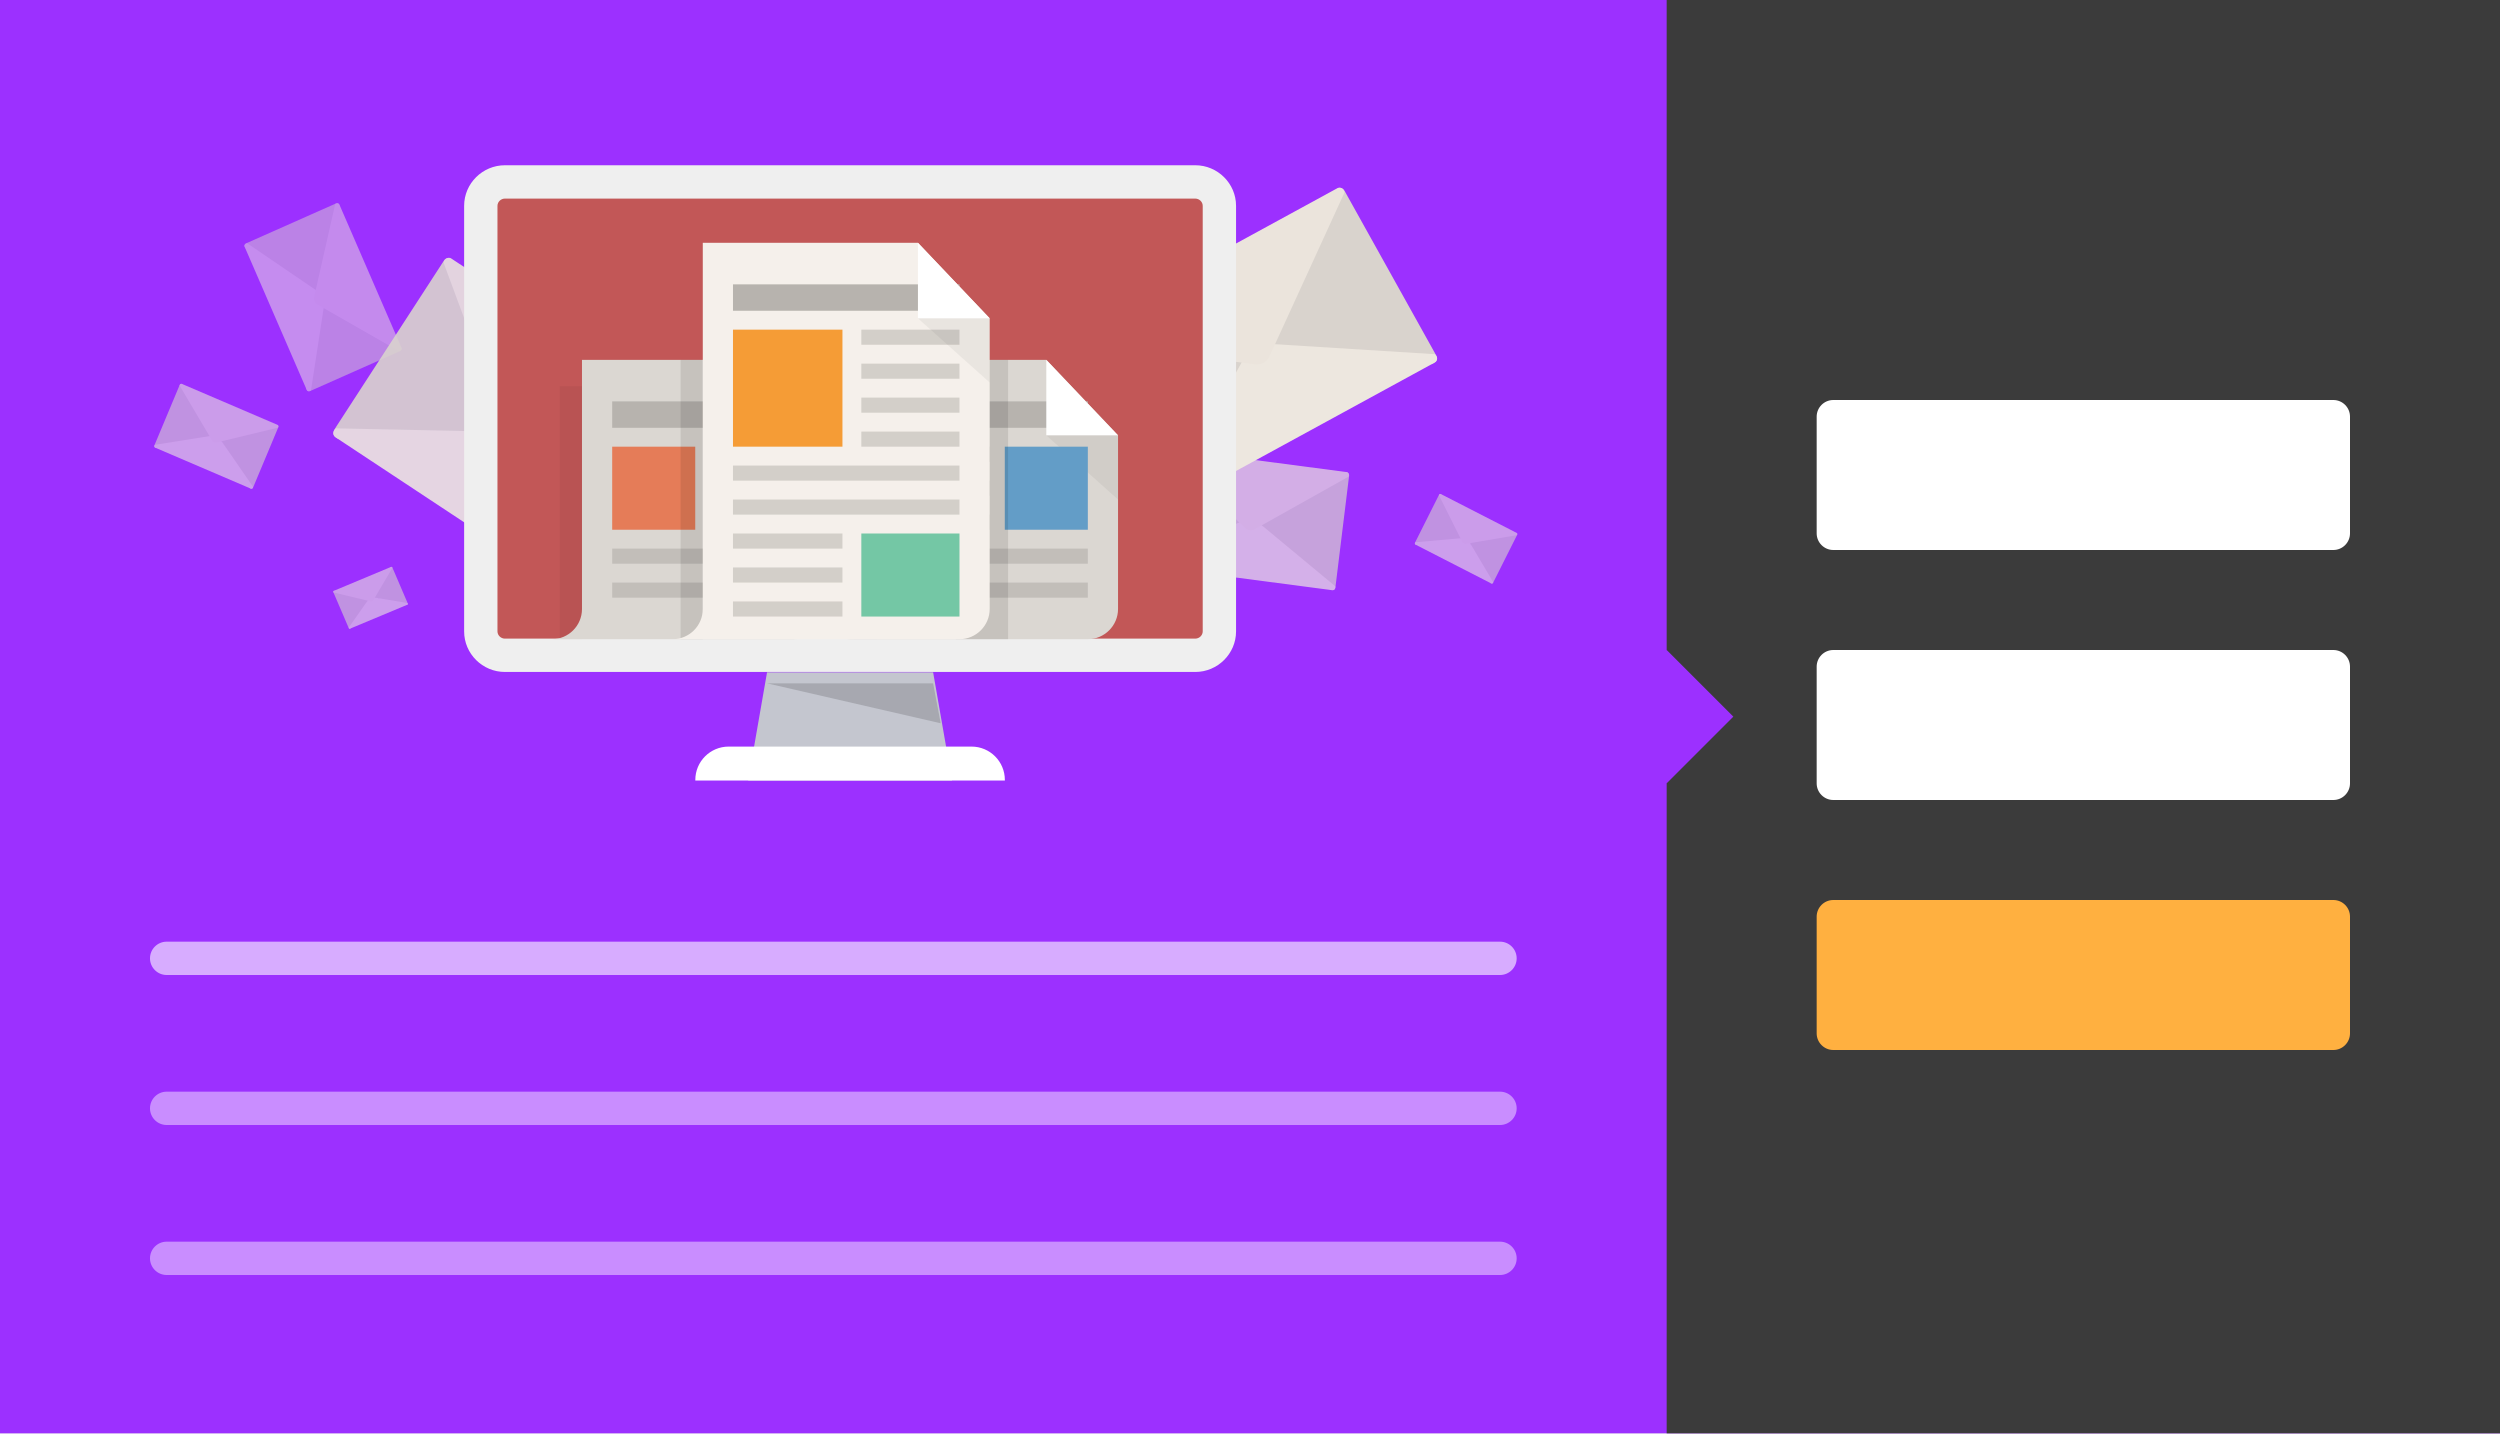
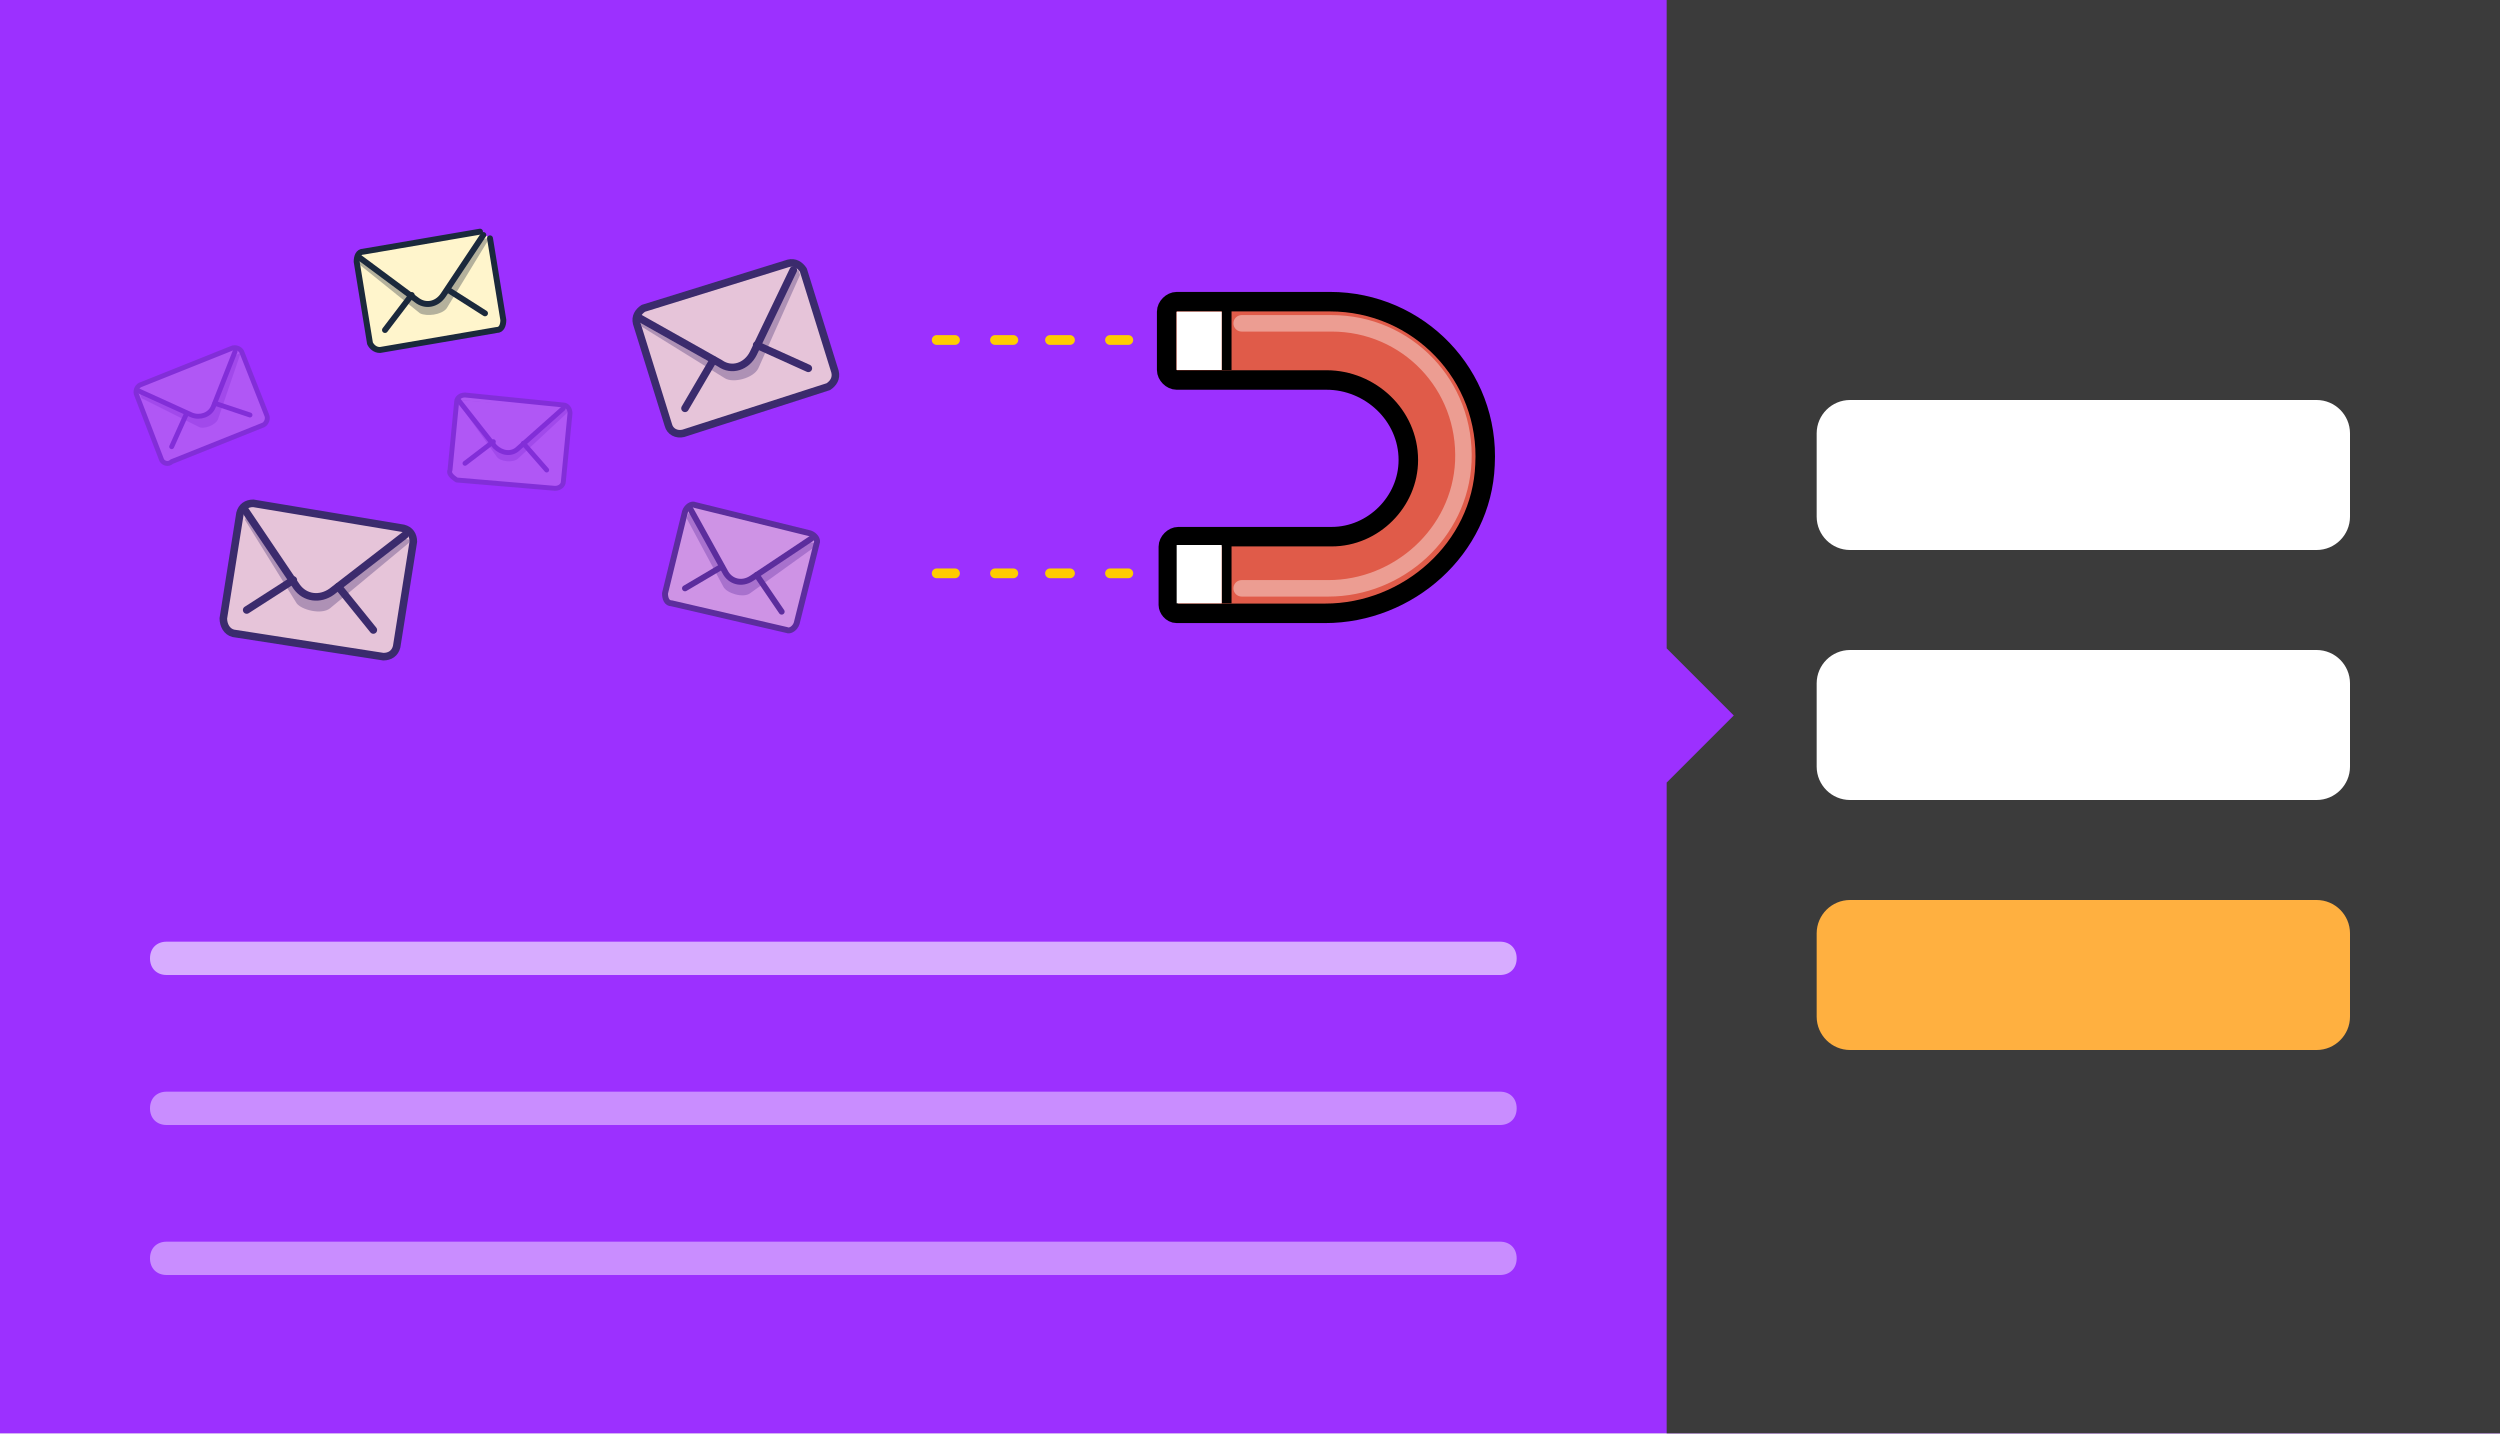
- <svg xmlns="http://www.w3.org/2000/svg" version="1.1" x="0px" y="0px" width="150px" height="86px" viewBox="0 0 150 86" enable-background="new 0 0 150 86" xml:space="preserve">
-   <g id="Layer_1">
-     <rect fill="#9C30FF" width="150" height="86" />
-     <path opacity="0.6" fill="#FFFFFF" d="M90,58.5H10c-0.552,0-1-0.448-1-1v0c0-0.552,0.448-1,1-1h80c0.552,0,1,0.448,1,1v0   C91,58.052,90.552,58.5,90,58.5z" />
-     <path opacity="0.45" fill="#FFFFFF" d="M90,67.5H10c-0.552,0-1-0.448-1-1l0,0c0-0.552,0.448-1,1-1h80c0.552,0,1,0.448,1,1l0,0   C91,67.052,90.552,67.5,90,67.5z" />
-     <path opacity="0.45" fill="#FFFFFF" d="M90,76.5H10c-0.552,0-1-0.448-1-1l0,0c0-0.552,0.448-1,1-1h80c0.552,0,1,0.448,1,1l0,0   C91,76.052,90.552,76.5,90,76.5z" />
+ <svg xmlns="http://www.w3.org/2000/svg" version="1.1" id="Layer_1" x="0px" y="0px" viewBox="-320 264 150 86" style="enable-background:new -320 264 150 86;" xml:space="preserve">
+   <style type="text/css">
+ 	.st0{fill:#9C30FF;}
+ 	.st1{opacity:0.6;fill:#FFFFFF;enable-background:new    ;}
+ 	.st2{opacity:0.45;fill:#FFFFFF;enable-background:new    ;}
+ 	.st3{fill:#EFEFEF;}
+ 	.st4{opacity:0.75;}
+ 	.st5{fill:#FFF5CC;stroke:#1B293C;stroke-width:0.454;stroke-linecap:round;stroke-linejoin:round;stroke-miterlimit:10;}
+ 	.st6{opacity:0.35;fill:#293342;enable-background:new    ;}
+ 	.st7{fill:none;stroke:#1B293C;stroke-width:0.454;stroke-linecap:round;stroke-linejoin:round;stroke-miterlimit:10;}
+ 	.st8{opacity:0.5;}
+ 	.st9{fill:#FFF5CC;stroke:#1B293C;stroke-width:0.356;stroke-linecap:round;stroke-linejoin:round;stroke-miterlimit:10;}
+ 	.st10{fill:none;stroke:#1B293C;stroke-width:0.356;stroke-linecap:round;stroke-linejoin:round;stroke-miterlimit:10;}
+ 	.st11{opacity:0.2;}
+ 	.st12{fill:#FFF5CC;stroke:#1B293C;stroke-width:0.295;stroke-linecap:round;stroke-linejoin:round;stroke-miterlimit:10;}
+ 	.st13{fill:none;stroke:#1B293C;stroke-width:0.295;stroke-linecap:round;stroke-linejoin:round;stroke-miterlimit:10;}
+ 	.st14{fill:#E05B49;stroke:#000000;stroke-width:1.17;stroke-linecap:round;stroke-linejoin:round;stroke-miterlimit:10;}
+ 	.st15{fill:none;stroke:#000000;stroke-width:0.585;stroke-linejoin:round;stroke-miterlimit:10;}
+ 	.st16{fill:none;stroke:#FFCC01;stroke-width:0.585;stroke-linecap:round;stroke-linejoin:round;stroke-miterlimit:10;}
+ 	.st17{fill:#FFFFFF;}
+ 	.st18{fill:none;stroke:#EC9D92;stroke-width:0.989;stroke-linecap:round;stroke-linejoin:round;stroke-miterlimit:10;}
+ 	.st19{fill:#3B3B3B;}
+ 	.st20{fill:#FFB040;}
+ 	.st21{display:none;}
+ </style>
+   <g id="Layer_1_1_">
+     <rect x="-320" y="264" class="st0" width="150" height="86" />
+     <path class="st1" d="M-230,322.5h-80c-0.6,0-1-0.4-1-1l0,0c0-0.6,0.4-1,1-1h80c0.6,0,1,0.4,1,1l0,0   C-229,322.1-229.4,322.5-230,322.5z" />
+     <path class="st2" d="M-230,331.5h-80c-0.6,0-1-0.4-1-1l0,0c0-0.6,0.4-1,1-1h80c0.6,0,1,0.4,1,1l0,0   C-229,331.1-229.4,331.5-230,331.5z" />
+     <path class="st2" d="M-230,340.5h-80c-0.6,0-1-0.4-1-1l0,0c0-0.6,0.4-1,1-1h80c0.6,0,1,0.4,1,1l0,0   C-229,340.1-229.4,340.5-230,340.5z" />
    <g>
      <g>
-         <polygon fill="#C4C6CF" points="57.121,46.833 44.89,46.833 46.022,40.34 55.988,40.34    " />
-         <path fill="#FFFFFF" d="M60.292,46.833H41.719v-0.038c0-1.105,0.896-2,2-2h14.572c1.105,0,2,0.896,2,2V46.833z" />
-       </g>
-       <g opacity="0.7">
-         <path fill="#D9D3CD" d="M80.764,28.344l-0.437,0.127c-0.109,0.021-0.215,0.065-0.31,0.129l-4.932,2.404l4.76,4.396     c0.218,0.029,0.264-0.032,0.294-0.276l0.808-6.584C80.961,28.422,80.87,28.324,80.764,28.344z" />
-         <path fill="#D9D3CD" d="M70.186,26.953l0.393,0.236c0.101,0.049,0.192,0.118,0.269,0.205l4.334,3.622l-5.81,3.006     c-0.218-0.029-0.248-0.099-0.218-0.343l0.808-6.584C69.977,26.978,70.089,26.906,70.186,26.953z" />
-         <path fill="#EDE7DF" d="M69.17,33.736l5.917-2.732l5.027,4.171c0.039,0.125-0.056,0.253-0.175,0.237l-10.656-1.401     C69.163,33.995,69.103,33.846,69.17,33.736z" />
-         <path fill="#EBE4DC" d="M80.908,28.6l-5.623,3.153c-0.192,0.107-0.421,0.078-0.581-0.075l-4.724-4.515     c-0.039-0.124,0.056-0.253,0.175-0.237l10.641,1.399C80.915,28.341,80.976,28.489,80.908,28.6z" />
-       </g>
-       <g opacity="0.5">
-         <path fill="#D9D3CD" d="M24.061,20.847l-0.291-0.27c-0.065-0.072-0.145-0.132-0.236-0.174l-4.009-2.611l-1.154,5.53     c0.076,0.176,0.142,0.183,0.338,0.096l5.286-2.347C24.091,21.029,24.123,20.917,24.061,20.847z" />
-         <path fill="#D9D3CD" d="M20.359,12.313l0,0.399c0.009,0.097-0.002,0.197-0.033,0.293l-0.766,4.865l-4.853-2.997     c-0.076-0.176-0.037-0.23,0.159-0.317l5.286-2.347C20.246,12.167,20.35,12.219,20.359,12.313z" />
-         <path fill="#EDE7DF" d="M14.831,14.594l4.696,3.2l-0.866,5.629c-0.076,0.085-0.214,0.072-0.256-0.025l-3.73-8.598     C14.634,14.705,14.718,14.593,14.831,14.594z" />
-         <path fill="#EBE4DC" d="M23.934,21.069l-4.879-2.791c-0.166-0.095-0.247-0.28-0.204-0.469l1.258-5.557     c0.076-0.085,0.214-0.072,0.256,0.025l3.724,8.585C24.131,20.959,24.047,21.071,23.934,21.069z" />
-       </g>
-       <g opacity="0.6">
-         <path fill="#D9D3CD" d="M90.977,31.976l-0.216-0.013c-0.052-0.008-0.107-0.005-0.16,0.008l-2.593,0.288l1.428,2.73     c0.093,0.048,0.123,0.028,0.176-0.076l1.415-2.819C91.053,32.042,91.028,31.983,90.977,31.976z" />
-         <path fill="#D9D3CD" d="M86.463,29.661l0.138,0.168c0.037,0.038,0.067,0.084,0.088,0.135l1.362,2.315l-3.082,0.417     c-0.093-0.048-0.095-0.084-0.043-0.188l1.415-2.819C86.366,29.639,86.427,29.625,86.463,29.661z" />
-         <path fill="#EDE7DF" d="M84.924,32.536l3.087-0.277l1.584,2.672c-0.002,0.062-0.065,0.104-0.116,0.078l-4.548-2.331     C84.879,32.651,84.876,32.575,84.924,32.536z" />
-         <path fill="#EBE4DC" d="M91.001,32.113l-3.022,0.513c-0.103,0.017-0.201-0.033-0.248-0.127l-1.393-2.777     c0.002-0.062,0.065-0.104,0.116-0.078l4.541,2.328C91.046,31.998,91.049,32.074,91.001,32.113z" />
-       </g>
-       <g opacity="0.6">
-         <path fill="#D9D3CD" d="M23.454,34.025l-0.109,0.114c-0.029,0.025-0.053,0.057-0.07,0.093l-1.058,1.579l2.191,0.487     c0.07-0.029,0.073-0.055,0.04-0.134l-0.905-2.112C23.527,34.014,23.482,34.001,23.454,34.025z" />
-         <path fill="#D9D3CD" d="M20.045,35.451l0.159,0.002c0.039-0.003,0.078,0.002,0.116,0.015l1.928,0.33l-1.216,1.912     c-0.07,0.029-0.091,0.014-0.125-0.065l-0.905-2.112C19.986,35.494,20.007,35.453,20.045,35.451z" />
-         <path fill="#EDE7DF" d="M20.922,37.658l1.296-1.849l2.231,0.374c0.033,0.03,0.027,0.085-0.011,0.101l-3.435,1.436     C20.965,37.737,20.921,37.703,20.922,37.658z" />
-         <path fill="#EBE4DC" d="M23.542,34.076L22.407,36c-0.039,0.066-0.113,0.097-0.187,0.079l-2.201-0.529     c-0.033-0.03-0.027-0.085,0.011-0.101l3.43-1.434C23.499,33.998,23.543,34.031,23.542,34.076z" />
-       </g>
-       <g opacity="0.6">
-         <path fill="#D9D3CD" d="M16.627,25.496l-0.265,0.002c-0.065-0.006-0.13,0.002-0.194,0.023l-3.137,0.569l1.972,3.208     c0.118,0.05,0.153,0.024,0.208-0.108l1.488-3.556C16.724,25.571,16.689,25.502,16.627,25.496z" />
-         <path fill="#D9D3CD" d="M10.927,23.054l0.183,0.194c0.049,0.043,0.089,0.096,0.118,0.157l1.855,2.708L9.36,26.881     c-0.118-0.05-0.123-0.094-0.068-0.226l1.488-3.556C10.806,23.035,10.88,23.013,10.927,23.054z" />
-         <path fill="#EDE7DF" d="M9.292,26.689l3.74-0.598l2.156,3.124c0.002,0.076-0.071,0.133-0.135,0.105l-5.742-2.46     C9.247,26.833,9.237,26.741,9.292,26.689z" />
-         <path fill="#EBE4DC" d="M16.667,25.662l-3.642,0.88c-0.124,0.03-0.248-0.023-0.313-0.134l-1.933-3.269     c-0.002-0.076,0.071-0.133,0.135-0.105l5.733,2.456C16.712,25.518,16.722,25.611,16.667,25.662z" />
-       </g>
-       <g>
-         <path fill="#D9D3CD" d="M80.221,11.347l-0.467,0.604c-0.128,0.137-0.227,0.3-0.293,0.482l-4.309,8.138l10.802,1.252     c0.324-0.177,0.326-0.304,0.126-0.664l-5.417-9.726C80.564,11.259,80.344,11.216,80.221,11.347z" />
-         <path fill="#D9D3CD" d="M64.502,19.926l0.766-0.069c0.185-0.034,0.378-0.03,0.568,0.012l9.459,0.623l-4.904,9.824     c-0.324,0.177-0.434,0.111-0.634-0.249l-5.417-9.726C64.243,20.166,64.324,19.959,64.502,19.926z" />
-         <path fill="#EDE7DF" d="M69.835,30.127l5.32-9.558l10.942,0.683c0.176,0.13,0.174,0.397-0.003,0.494l-15.835,8.642     C70.082,30.485,69.852,30.344,69.835,30.127z" />
-         <path fill="#EBE4DC" d="M80.669,11.551l-4.504,9.838c-0.153,0.335-0.495,0.522-0.863,0.473L64.43,20.414     c-0.176-0.13-0.174-0.397,0.003-0.494l15.812-8.63C80.422,11.193,80.651,11.335,80.669,11.551z" />
-       </g>
-       <g opacity="0.9">
-         <path fill="#D9D3CD" d="M43.045,26.114l-0.803-0.139c-0.193-0.052-0.396-0.064-0.601-0.036l-9.823,0.001l4.214,10.808     c0.329,0.217,0.449,0.156,0.689-0.213l6.463-9.963C43.3,26.394,43.23,26.164,43.045,26.114z" />
-         <path fill="#D9D3CD" d="M27.11,15.581l0.447,0.688c0.124,0.157,0.217,0.341,0.273,0.542l4.136,9.228L20.257,26.32     c-0.329-0.217-0.321-0.353-0.082-0.723l6.463-9.963C26.754,15.456,26.99,15.429,27.11,15.581z" />
-         <path fill="#EDE7DF" d="M20.156,25.701l11.667,0.242l4.82,10.655c-0.035,0.231-0.288,0.363-0.468,0.244L20.122,26.231     C19.942,26.112,19.961,25.826,20.156,25.701z" />
-         <path fill="#EBE4DC" d="M43.076,26.638l-11.522,0.666c-0.393,0.023-0.739-0.206-0.877-0.577l-4.064-10.971     c0.035-0.231,0.288-0.363,0.467-0.244l16.03,10.596C43.291,26.227,43.272,26.514,43.076,26.638z" />
-       </g>
-       <g>
-         <path fill="#C25757" d="M30.296,39.317c-0.799,0-1.448-0.644-1.448-1.434V12.349c0-0.791,0.649-1.435,1.448-1.435h41.419     c0.799,0,1.448,0.644,1.448,1.435v25.535c0,0.79-0.649,1.434-1.448,1.434H30.296z" />
        <g>
-           <path fill="#EFEFEF" d="M71.715,11.915c0.243,0,0.448,0.199,0.448,0.434v25.535c0,0.235-0.205,0.434-0.448,0.434H30.296      c-0.243,0-0.448-0.199-0.448-0.434V12.349c0-0.235,0.205-0.434,0.448-0.434H71.715 M71.715,9.915H30.296      c-1.346,0-2.448,1.095-2.448,2.434v25.535c0,1.339,1.102,2.434,2.448,2.434h41.419c1.346,0,2.448-1.095,2.448-2.434V12.349      C74.163,11.01,73.061,9.915,71.715,9.915L71.715,9.915z" />
+           <path class="st3" d="M-248.3,273.9L-248.3,273.9h-41.4" />
        </g>
      </g>
-       <g>
-         <g opacity="0.05">
-           <rect x="33.589" y="23.177" width="1.331" height="15.175" />
-         </g>
-         <path fill="#DBD7D2" d="M34.919,21.591V36.54c0,1.001-0.811,1.812-1.812,1.812h14.496c0.997,0,1.812-0.815,1.812-1.812V26.121     l-4.303-4.53L34.919,21.591z" />
-         <rect x="42.847" y="26.801" fill="#D3CFC9" width="4.756" height="0.906" />
-         <rect x="36.731" y="26.801" fill="#E57C58" width="4.983" height="4.983" />
-         <rect x="42.847" y="28.839" fill="#D3CFC9" width="4.756" height="0.906" />
-         <rect x="42.847" y="30.878" fill="#D3CFC9" width="4.756" height="0.906" />
-         <rect x="36.731" y="32.916" fill="#C2BEB9" width="10.872" height="0.906" />
-         <rect x="36.731" y="34.954" fill="#C2BEB9" width="10.872" height="0.906" />
-         <rect x="36.731" y="24.083" fill="#B7B3AE" width="10.872" height="1.585" />
-         <polygon fill="#FFFFFF" points="45.112,26.121 49.415,26.121 45.112,21.591    " />
-         <polygon opacity="0.05" points="49.415,26.121 45.112,26.121 49.415,29.972    " />
-       </g>
-       <g>
-         <g opacity="0.05">
-           <rect x="51.255" y="23.177" width="1.331" height="15.175" />
-         </g>
-         <path fill="#DBD7D2" d="M52.586,21.591V36.54c0,1.001-0.811,1.812-1.812,1.812H65.27c0.997,0,1.812-0.815,1.812-1.812V26.121     l-4.303-4.53L52.586,21.591z" />
-         <rect x="54.398" y="26.801" fill="#C2BEB9" width="4.983" height="0.906" />
-         <rect x="54.398" y="28.839" fill="#C2BEB9" width="4.983" height="0.906" />
-         <rect x="54.398" y="30.878" fill="#C2BEB9" width="4.983" height="0.906" />
-         <rect x="54.398" y="32.916" fill="#C2BEB9" width="10.872" height="0.906" />
-         <rect x="54.398" y="34.954" fill="#C2BEB9" width="10.872" height="0.906" />
-         <rect x="54.398" y="24.083" fill="#B7B3AE" width="10.872" height="1.585" />
-         <polygon fill="#FFFFFF" points="62.778,26.121 67.082,26.121 62.778,21.591    " />
-         <polygon opacity="0.05" points="67.082,26.121 62.778,26.121 67.082,29.972    " />
-         <rect x="60.287" y="26.801" fill="#639DC7" width="4.983" height="4.983" />
-       </g>
-       <g>
-         <g opacity="0.1">
-           <rect x="40.836" y="21.591" width="1.331" height="16.761" />
-         </g>
-         <g opacity="0.1">
-           <rect x="57.342" y="21.591" width="3.143" height="16.761" />
-         </g>
-         <path fill="#F5F0EB" d="M42.167,14.57v21.97c0,1.001-0.811,1.812-1.812,1.812h17.214c0.997,0,1.812-0.815,1.812-1.812V19.1     l-4.303-4.53L42.167,14.57z" />
-         <rect x="51.68" y="19.779" fill="#D3CFC9" width="5.889" height="0.906" />
-         <rect x="43.979" y="19.779" fill="#F59C36" width="6.568" height="7.021" />
-         <rect x="51.68" y="21.818" fill="#D3CFC9" width="5.889" height="0.906" />
-         <rect x="51.68" y="23.856" fill="#D3CFC9" width="5.889" height="0.906" />
-         <rect x="51.68" y="25.895" fill="#D3CFC9" width="5.889" height="0.906" />
-         <rect x="43.979" y="27.933" fill="#D3CFC9" width="13.59" height="0.906" />
-         <rect x="43.979" y="29.972" fill="#D3CFC9" width="13.59" height="0.906" />
-         <rect x="43.979" y="32.01" fill="#D3CFC9" width="6.568" height="0.906" />
-         <rect x="43.979" y="34.048" fill="#D3CFC9" width="6.568" height="0.906" />
-         <rect x="43.979" y="36.087" fill="#D3CFC9" width="6.568" height="0.906" />
-         <rect x="43.979" y="17.061" fill="#B7B3AE" width="13.59" height="1.585" />
-         <polygon fill="#FFFFFF" points="55.077,19.1 59.381,19.1 55.077,14.57    " />
-         <polygon opacity="0.05" points="59.381,19.1 55.077,19.1 59.381,22.95    " />
-         <rect x="51.68" y="32.01" fill="#74C7A5" width="5.889" height="4.983" />
-       </g>
-       <polygon opacity="0.15" points="46.022,41 55.988,41 56.441,43.397   " />
    </g>
-     <rect x="100" fill="#3B3B3B" width="50" height="86" />
-     <path fill="#FFB040" d="M140,63h-30c-0.552,0-1-0.448-1-1v-7c0-0.552,0.448-1,1-1h30c0.552,0,1,0.448,1,1v7   C141,62.552,140.552,63,140,63z" />
-     <path fill="#FFFFFF" d="M140,48h-30c-0.552,0-1-0.448-1-1v-7c0-0.552,0.448-1,1-1h30c0.552,0,1,0.448,1,1v7   C141,47.552,140.552,48,140,48z" />
-     <path fill="#FFFFFF" d="M140,33h-30c-0.552,0-1-0.448-1-1v-7c0-0.552,0.448-1,1-1h30c0.552,0,1,0.448,1,1v7   C141,32.552,140.552,33,140,33z" />
-     <rect x="97.172" y="40.172" transform="matrix(0.7071 0.7071 -0.7071 0.7071 59.6949 -58.1163)" fill="#9C30FF" width="5.657" height="5.657" />
+     <g class="st4">
+       <path class="st5" d="M-279.9,289.5l-1.9-6.1c-0.1-0.4,0.1-0.7,0.4-0.9l8.7-2.7c0.4-0.1,0.7,0.1,0.9,0.4l1.9,6.1    c0.1,0.4-0.1,0.7-0.4,0.9l-8.7,2.8C-279.4,290.1-279.8,289.9-279.9,289.5z" />
+       <path class="st6" d="M-272,280.5l-2.5,5.6c-0.3,0.6-1.5,0.9-2,0.6l-5-3.1l-0.1-0.4l9.5-3L-272,280.5z" />
+       <path class="st5" d="M-272.4,280.2l-2.4,5c-0.4,0.8-1.3,1.1-2,0.6l-4.8-2.7" />
+       <line class="st7" x1="-274.6" y1="284.7" x2="-271.5" y2="286.1" />
+       <line class="st7" x1="-277.2" y1="285.6" x2="-278.9" y2="288.5" />
+     </g>
+     <g class="st4">
+       <path class="st5" d="M-306.6,301.1l1-6.3c0.1-0.4,0.4-0.6,0.8-0.6l9,1.5c0.4,0.1,0.6,0.4,0.6,0.8l-1,6.3c-0.1,0.4-0.4,0.6-0.8,0.6    l-9-1.4C-306.4,301.9-306.6,301.5-306.6,301.1z" />
+       <path class="st6" d="M-295.5,296.6l-4.7,3.9c-0.5,0.4-1.7,0.1-2-0.3l-3.1-5l0.1-0.4l9.9,1.6L-295.5,296.6z" />
+       <path class="st5" d="M-295.7,296.1l-4.4,3.4c-0.7,0.5-1.6,0.4-2.1-0.3l-3.1-4.6" />
+       <line class="st7" x1="-299.7" y1="299.2" x2="-297.6" y2="301.8" />
+       <line class="st7" x1="-302.4" y1="298.8" x2="-305.2" y2="300.6" />
+     </g>
+     <g class="st8">
+       <path class="st9" d="M-280.1,299.6l1.2-4.9c0.1-0.3,0.4-0.5,0.6-0.4l6.9,1.7c0.3,0.1,0.5,0.4,0.4,0.6l-1.2,4.8    c-0.1,0.3-0.4,0.5-0.6,0.4l-6.9-1.6C-280,300.2-280.1,299.9-280.1,299.6z" />
+       <path class="st6" d="M-271.1,296.8l-3.9,2.8c-0.4,0.3-1.4,0-1.6-0.4l-2.2-4.1l0.1-0.3l7.6,1.8V296.8z" />
+       <path class="st9" d="M-271.3,296.3l-3.6,2.4c-0.6,0.4-1.3,0.2-1.6-0.4l-2.1-3.8" />
+       <line class="st10" x1="-274.6" y1="298.5" x2="-273.1" y2="300.7" />
+       <line class="st10" x1="-276.7" y1="298" x2="-278.9" y2="299.3" />
+     </g>
+     <path class="st9" d="M-290.6,278.3l0.8,4.9c0,0.3-0.1,0.6-0.4,0.6l-7,1.2c-0.3,0-0.5-0.2-0.6-0.4l-0.8-4.9c0-0.3,0.1-0.6,0.4-0.6   l7-1.2" />
+     <path class="st6" d="M-290.7,278.4l-2.5,4.1c-0.3,0.4-1.2,0.5-1.6,0.3l-3.6-2.9l-0.1-0.3l7.7-1.3" />
+     <path class="st9" d="M-291,278.1l-2.4,3.6c-0.4,0.6-1.1,0.7-1.6,0.3l-3.5-2.6" />
+     <line class="st10" x1="-293.1" y1="281.4" x2="-290.9" y2="282.8" />
+     <line class="st10" x1="-295.3" y1="281.7" x2="-296.9" y2="283.8" />
+     <g class="st11">
+       <path class="st12" d="M-293,292.2l0.4-4.1c0-0.2,0.2-0.4,0.5-0.4l5.9,0.6c0.2,0,0.4,0.2,0.4,0.5l-0.4,4.1c0,0.2-0.2,0.4-0.5,0.4    l-5.9-0.5C-292.9,292.6-293.1,292.4-293,292.2z" />
+       <path class="st6" d="M-286,288.8l-2.9,2.7c-0.3,0.3-1.1,0.2-1.3-0.1l-2.2-3.1V288l6.5,0.6L-286,288.8z" />
+       <path class="st12" d="M-286.2,288.5l-2.7,2.4c-0.4,0.4-1,0.3-1.4-0.1l-2.2-2.8" />
+       <line class="st13" x1="-288.6" y1="290.6" x2="-287.2" y2="292.2" />
+       <line class="st13" x1="-290.4" y1="290.5" x2="-292.1" y2="291.8" />
+     </g>
+     <g class="st11">
+       <path class="st12" d="M-310.3,291.6l-1.5-3.9c-0.1-0.2,0-0.5,0.2-0.6l5.5-2.2c0.2-0.1,0.5,0,0.6,0.2l1.5,3.8    c0.1,0.2,0,0.5-0.2,0.6l-5.5,2.2C-309.9,291.9-310.2,291.8-310.3,291.6z" />
+       <path class="st6" d="M-305.6,285.3l-1.3,3.8c-0.1,0.4-0.9,0.7-1.2,0.5l-3.4-1.7l-0.1-0.3l6-2.4V285.3z" />
+       <path class="st12" d="M-305.9,285.1l-1.3,3.3c-0.2,0.5-0.8,0.7-1.3,0.5l-3.3-1.5" />
+       <line class="st13" x1="-307.1" y1="288.2" x2="-305" y2="288.9" />
+       <line class="st13" x1="-308.8" y1="288.8" x2="-309.7" y2="290.8" />
+     </g>
+     <path class="st14" d="M-249.4,300.8h8.9c5,0,9.4-3.9,9.6-8.9c0.3-5.4-4-9.8-9.3-9.8h-9.2c-0.3,0-0.6,0.3-0.6,0.6v3.5   c0,0.3,0.3,0.6,0.6,0.6h9c2.6,0,4.9,2.1,4.9,4.8c0,2.5-2.1,4.6-4.6,4.6h-9.2c-0.3,0-0.6,0.3-0.6,0.6v3.5   C-249.9,300.5-249.7,300.8-249.4,300.8z" />
+     <line class="st15" x1="-246.4" y1="300.2" x2="-246.4" y2="296.7" />
+     <line class="st15" x1="-246.4" y1="286.2" x2="-246.4" y2="282.6" />
+     <line class="st16" x1="-252.3" y1="298.4" x2="-253.4" y2="298.4" />
+     <line class="st16" x1="-255.8" y1="298.4" x2="-257" y2="298.4" />
+     <line class="st16" x1="-252.3" y1="284.4" x2="-253.4" y2="284.4" />
+     <line class="st16" x1="-255.8" y1="284.4" x2="-257" y2="284.4" />
+     <line class="st16" x1="-259.2" y1="298.4" x2="-260.3" y2="298.4" />
+     <line class="st16" x1="-262.7" y1="298.4" x2="-263.8" y2="298.4" />
+     <line class="st16" x1="-259.2" y1="284.4" x2="-260.3" y2="284.4" />
+     <line class="st16" x1="-262.7" y1="284.4" x2="-263.8" y2="284.4" />
+     <rect x="-249.4" y="282.7" class="st17" width="2.7" height="3.5" />
+     <rect x="-249.4" y="296.7" class="st17" width="2.7" height="3.5" />
+     <path class="st18" d="M-245.5,299.3h5.2c4.2,0,7.9-3.3,8.1-7.6c0.2-4.6-3.4-8.3-7.9-8.3h-5.4" />
+     <rect x="-220" y="264" class="st19" width="50" height="86" />
+     <path class="st20" d="M-181,327h-28c-1.1,0-2-0.9-2-2v-5c0-1.1,0.9-2,2-2h28c1.1,0,2,0.9,2,2v5C-179,326.1-179.9,327-181,327z" />
+     <path class="st17" d="M-181,312h-28c-1.1,0-2-0.9-2-2v-5c0-1.1,0.9-2,2-2h28c1.1,0,2,0.9,2,2v5C-179,311.1-179.9,312-181,312z" />
+     <path class="st17" d="M-181,297h-28c-1.1,0-2-0.9-2-2v-5c0-1.1,0.9-2,2-2h28c1.1,0,2,0.9,2,2v5C-179,296.1-179.9,297-181,297z" />
+     <rect x="-222.8" y="304.2" transform="matrix(-0.7071 -0.7071 0.7071 -0.7071 -592.6458 368.5175)" class="st0" width="5.7" height="5.7" />
  </g>
-   <g id="Layer_2" display="none">
+   <g id="Layer_2" class="st21">
</g>
</svg>
